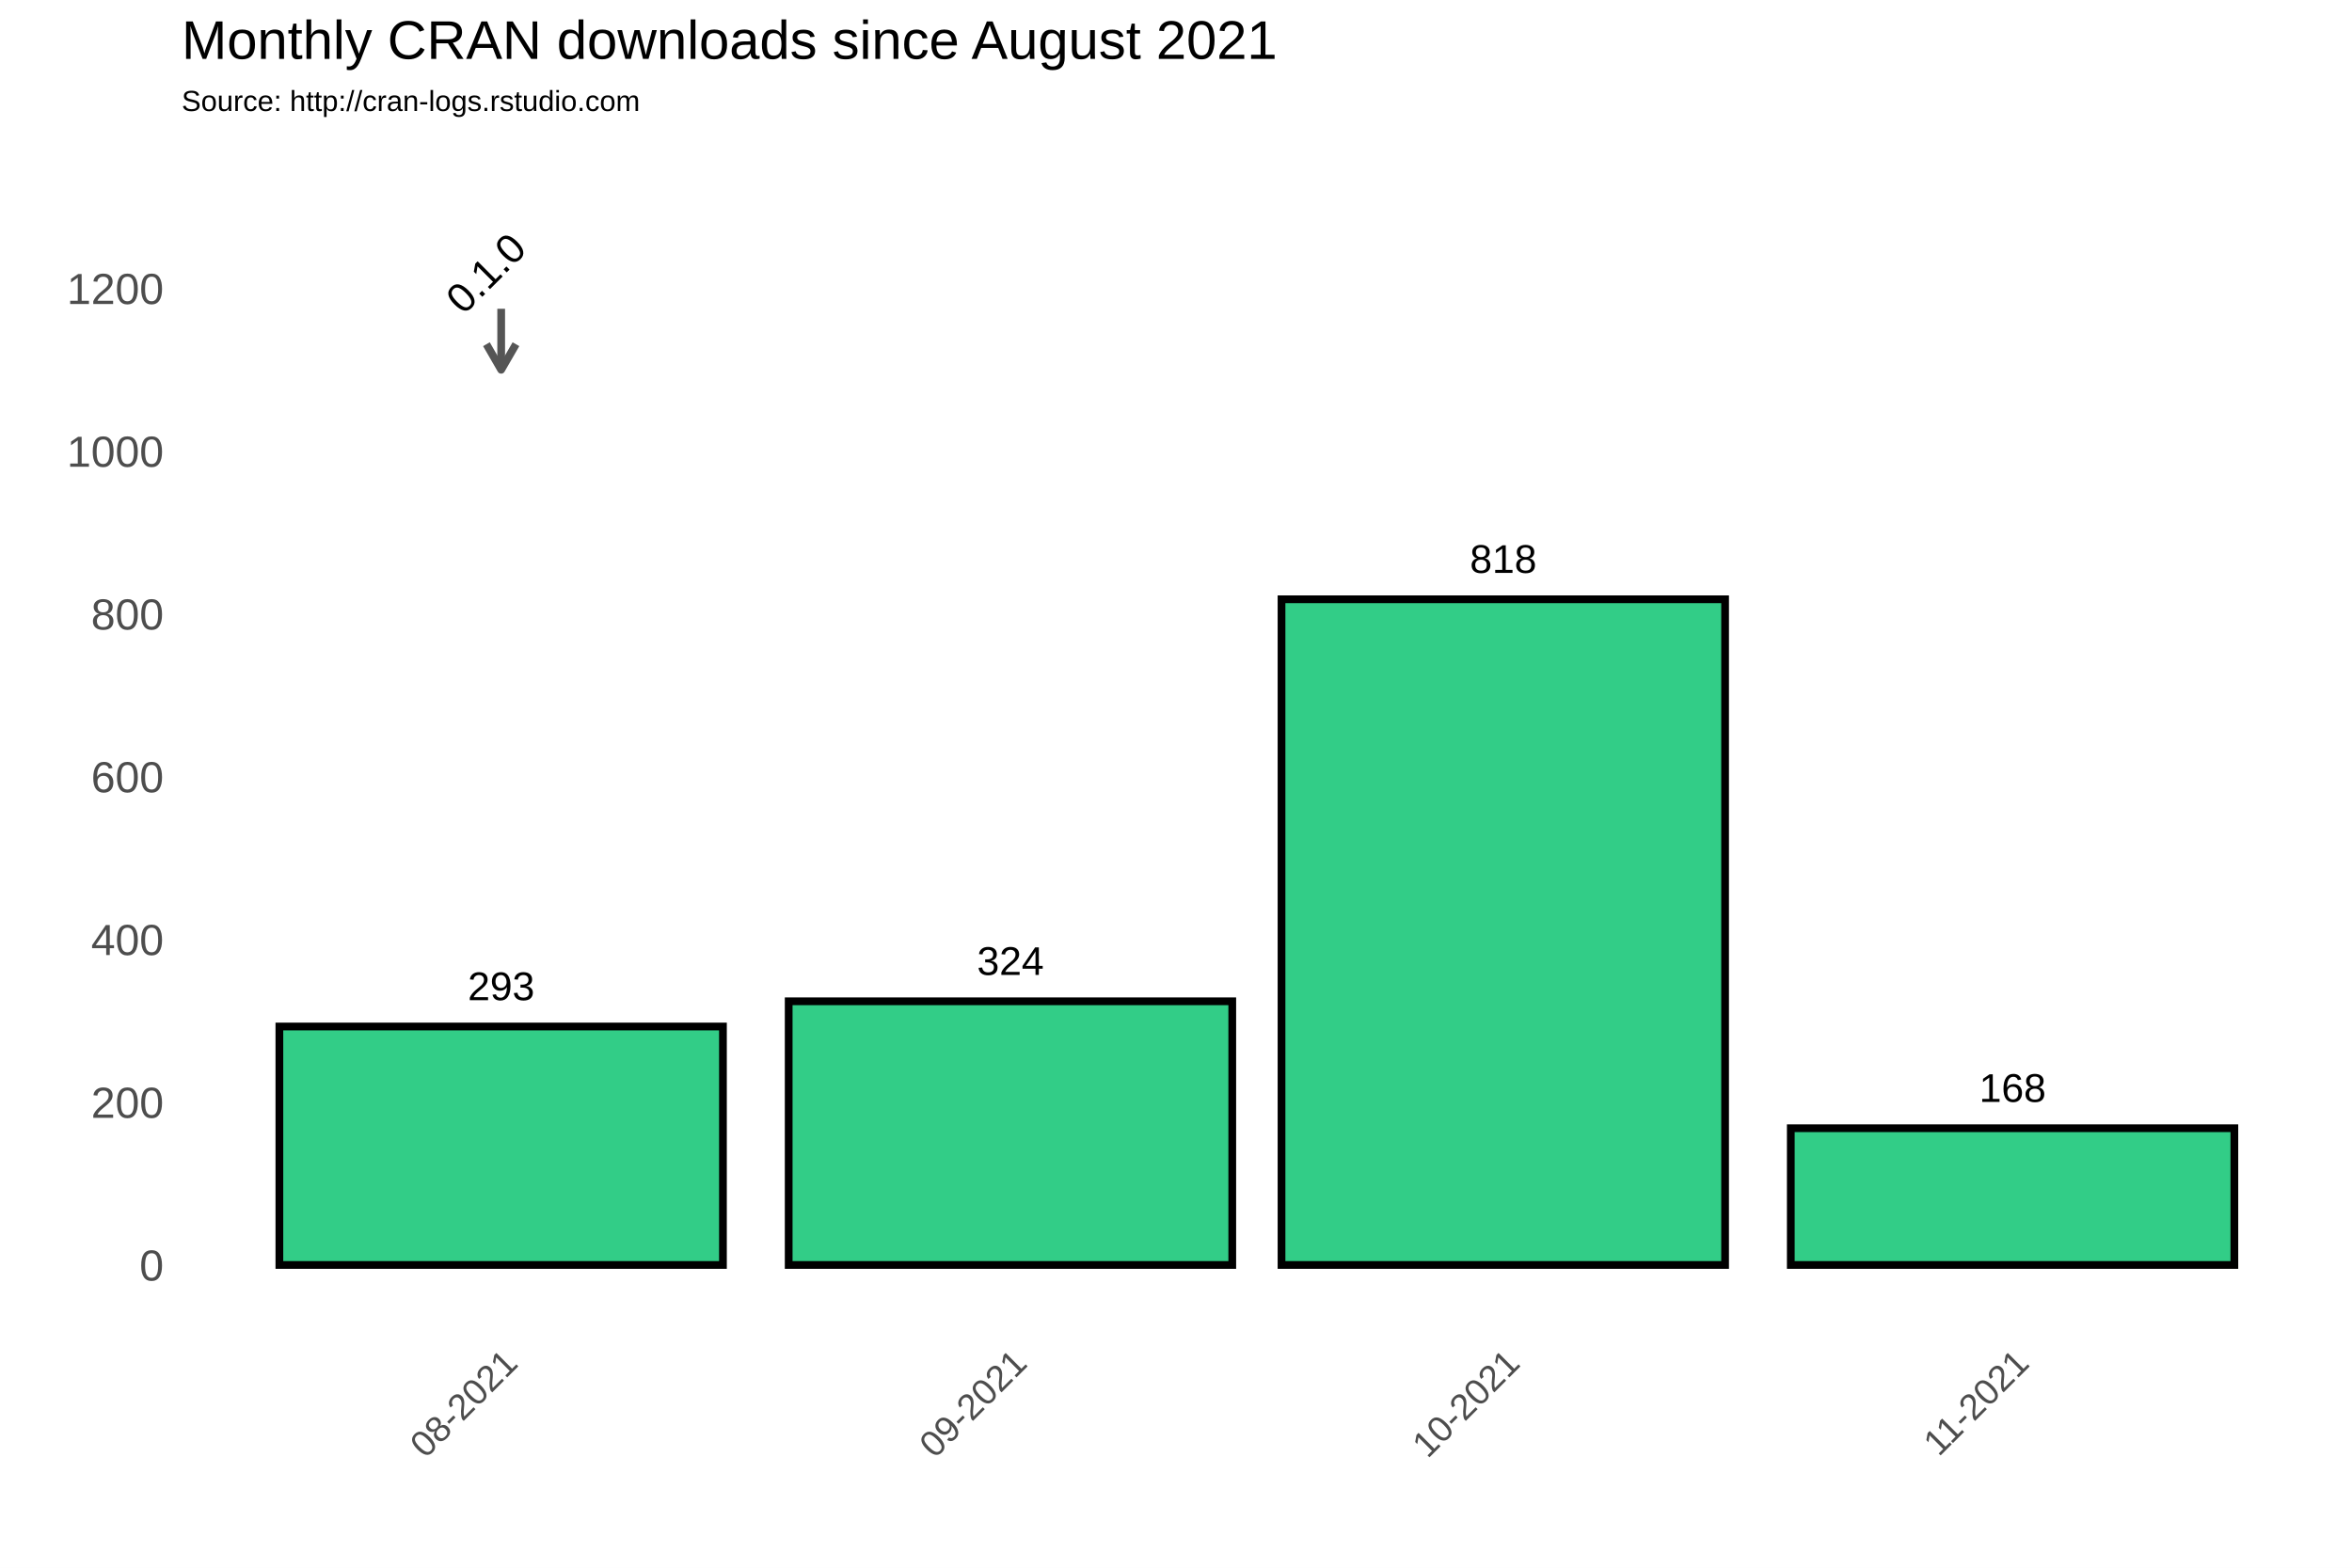
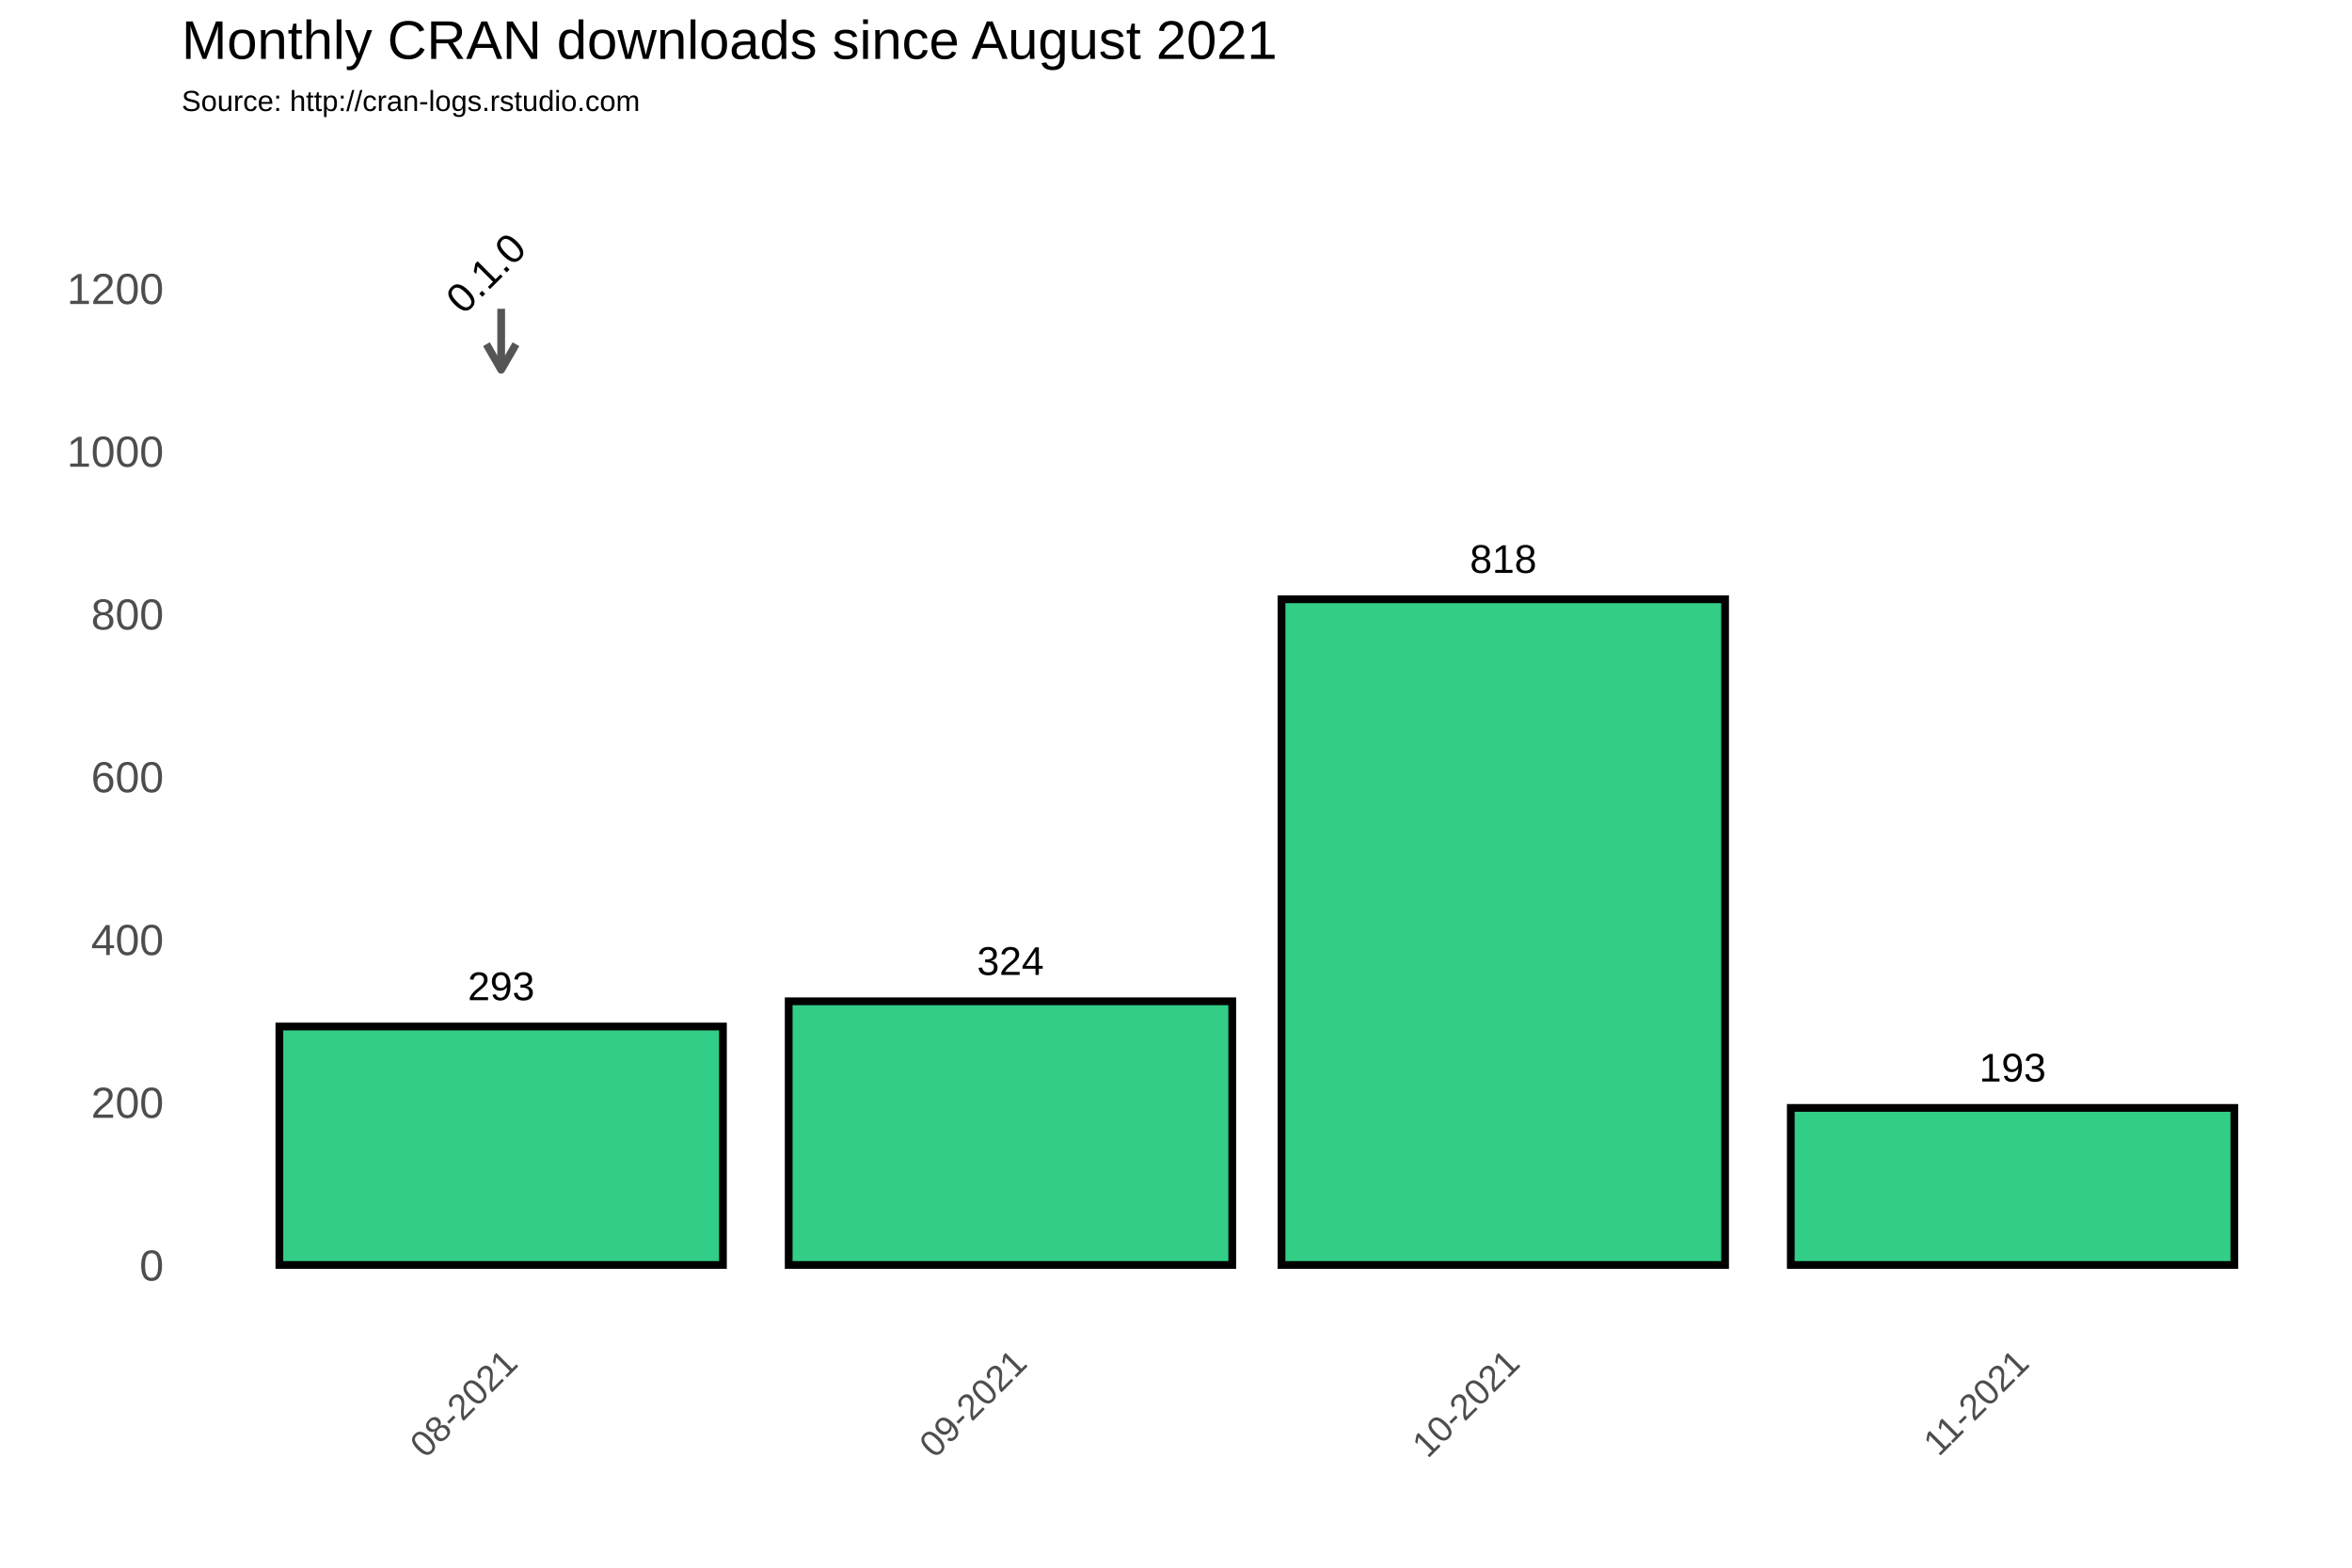
<svg xmlns="http://www.w3.org/2000/svg" class="svglite" width="648.00pt" height="432.00pt" viewBox="0 0 648.00 432.00">
  <defs>
    <style type="text/css">
    .svglite line, .svglite polyline, .svglite polygon, .svglite path, .svglite rect, .svglite circle {
      fill: none;
      stroke: #000000;
      stroke-linecap: round;
      stroke-linejoin: round;
      stroke-miterlimit: 10.00;
    }
  </style>
  </defs>
  <rect width="100%" height="100%" style="stroke: none; fill: #FFFFFF;" />
  <defs>
    <clipPath id="cpMC4wMHw2NDguMDB8MC4wMHw0MzIuMDA=">
      <rect x="0.00" y="0.00" width="648.00" height="432.00" />
    </clipPath>
  </defs>
  <g clip-path="url(#cpMC4wMHw2NDguMDB8MC4wMHw0MzIuMDA=)">
    <rect x="0.00" y="0.00" width="648.00" height="432.00" style="stroke-width: 1.07; stroke: #FFFFFF; fill: #FFFFFF;" />
  </g>
  <defs>
    <clipPath id="cpNTAuMDR8NjQyLjUyfDM3Ljc2fDM2My4zOA==">
      <rect x="50.04" y="37.76" width="592.48" height="325.62" />
    </clipPath>
  </defs>
  <g clip-path="url(#cpNTAuMDR8NjQyLjUyfDM3Ljc2fDM2My4zOA==)">
    <rect x="50.04" y="37.76" width="592.48" height="325.62" style="stroke-width: 1.07; stroke: none;" />
    <polyline points="50.04,326.15 642.52,326.15 " style="stroke-width: 0.53; stroke: #FFFFFF; stroke-linecap: butt;" />
    <polyline points="50.04,281.30 642.52,281.30 " style="stroke-width: 0.53; stroke: #FFFFFF; stroke-linecap: butt;" />
    <polyline points="50.04,236.45 642.52,236.45 " style="stroke-width: 0.53; stroke: #FFFFFF; stroke-linecap: butt;" />
    <polyline points="50.04,191.60 642.52,191.60 " style="stroke-width: 0.53; stroke: #FFFFFF; stroke-linecap: butt;" />
    <polyline points="50.04,146.75 642.52,146.75 " style="stroke-width: 0.53; stroke: #FFFFFF; stroke-linecap: butt;" />
    <polyline points="50.04,101.90 642.52,101.90 " style="stroke-width: 0.53; stroke: #FFFFFF; stroke-linecap: butt;" />
    <polyline points="50.04,57.04 642.52,57.04 " style="stroke-width: 0.53; stroke: #FFFFFF; stroke-linecap: butt;" />
    <polyline points="67.92,363.38 67.92,37.76 " style="stroke-width: 0.53; stroke: #FFFFFF; stroke-linecap: butt;" />
    <polyline points="208.23,363.38 208.23,37.76 " style="stroke-width: 0.53; stroke: #FFFFFF; stroke-linecap: butt;" />
    <polyline points="346.28,363.38 346.28,37.76 " style="stroke-width: 0.53; stroke: #FFFFFF; stroke-linecap: butt;" />
    <polyline points="484.33,363.38 484.33,37.76 " style="stroke-width: 0.53; stroke: #FFFFFF; stroke-linecap: butt;" />
    <polyline points="624.64,363.38 624.64,37.76 " style="stroke-width: 0.53; stroke: #FFFFFF; stroke-linecap: butt;" />
    <polyline points="50.04,348.58 642.52,348.58 " style="stroke-width: 1.07; stroke: #FFFFFF; stroke-linecap: butt;" />
    <polyline points="50.04,303.73 642.52,303.73 " style="stroke-width: 1.07; stroke: #FFFFFF; stroke-linecap: butt;" />
    <polyline points="50.04,258.88 642.52,258.88 " style="stroke-width: 1.07; stroke: #FFFFFF; stroke-linecap: butt;" />
    <polyline points="50.04,214.02 642.52,214.02 " style="stroke-width: 1.07; stroke: #FFFFFF; stroke-linecap: butt;" />
    <polyline points="50.04,169.17 642.52,169.17 " style="stroke-width: 1.07; stroke: #FFFFFF; stroke-linecap: butt;" />
    <polyline points="50.04,124.32 642.52,124.32 " style="stroke-width: 1.07; stroke: #FFFFFF; stroke-linecap: butt;" />
    <polyline points="50.04,79.47 642.52,79.47 " style="stroke-width: 1.07; stroke: #FFFFFF; stroke-linecap: butt;" />
    <polyline points="138.08,363.38 138.08,37.76 " style="stroke-width: 1.07; stroke: #FFFFFF; stroke-linecap: butt;" />
    <polyline points="278.39,363.38 278.39,37.76 " style="stroke-width: 1.07; stroke: #FFFFFF; stroke-linecap: butt;" />
    <polyline points="414.17,363.38 414.17,37.76 " style="stroke-width: 1.07; stroke: #FFFFFF; stroke-linecap: butt;" />
    <polyline points="554.49,363.38 554.49,37.76 " style="stroke-width: 1.07; stroke: #FFFFFF; stroke-linecap: butt;" />
    <rect x="76.97" y="282.87" width="122.21" height="65.71" style="stroke-width: 2.13; stroke-linecap: square; stroke-linejoin: miter; fill: #32CD87;" />
    <rect x="217.29" y="275.92" width="122.21" height="72.66" style="stroke-width: 2.13; stroke-linecap: square; stroke-linejoin: miter; fill: #32CD87;" />
    <rect x="353.07" y="165.14" width="122.21" height="183.44" style="stroke-width: 2.13; stroke-linecap: square; stroke-linejoin: miter; fill: #32CD87;" />
-     <rect x="493.38" y="310.90" width="122.21" height="37.68" style="stroke-width: 2.13; stroke-linecap: square; stroke-linejoin: miter; fill: #32CD87;" />
+     <rect x="493.38" y="305.30" width="122.21" height="43.28" style="stroke-width: 2.13; stroke-linecap: square; stroke-linejoin: miter; fill: #32CD87;" />
    <text x="138.08" y="275.61" text-anchor="middle" style="font-size: 11.04px; font-family: Arial;" textLength="18.40px" lengthAdjust="spacingAndGlyphs">293</text>
    <text x="278.39" y="268.66" text-anchor="middle" style="font-size: 11.04px; font-family: Arial;" textLength="18.40px" lengthAdjust="spacingAndGlyphs">324</text>
    <text x="414.17" y="157.87" text-anchor="middle" style="font-size: 11.04px; font-family: Arial;" textLength="18.40px" lengthAdjust="spacingAndGlyphs">818</text>
-     <text x="554.49" y="303.64" text-anchor="middle" style="font-size: 11.04px; font-family: Arial;" textLength="18.40px" lengthAdjust="spacingAndGlyphs">168</text>
+     <text x="554.49" y="298.03" text-anchor="middle" style="font-size: 11.04px; font-family: Arial;" textLength="18.40px" lengthAdjust="spacingAndGlyphs">193</text>
    <line x1="138.08" y1="85.08" x2="138.08" y2="101.90" style="stroke-width: 2.13; stroke: #555555; stroke-linecap: butt;" />
    <polyline points="134.01,94.85 138.08,101.90 142.15,94.85 " style="stroke-width: 2.13; stroke: #555555; stroke-linecap: butt;" />
    <text transform="translate(136.64,78.03) rotate(-45)" text-anchor="middle" style="font-size: 11.38px; font-family: Arial;" textLength="25.31px" lengthAdjust="spacingAndGlyphs">0.1.0</text>
  </g>
  <g clip-path="url(#cpMC4wMHw2NDguMDB8MC4wMHw0MzIuMDA=)">
    <text x="45.11" y="352.88" text-anchor="end" style="font-size: 12.00px; fill: #4D4D4D; font-family: Arial;" textLength="6.67px" lengthAdjust="spacingAndGlyphs">0</text>
    <text x="45.11" y="308.03" text-anchor="end" style="font-size: 12.00px; fill: #4D4D4D; font-family: Arial;" textLength="20.02px" lengthAdjust="spacingAndGlyphs">200</text>
    <text x="45.11" y="263.17" text-anchor="end" style="font-size: 12.00px; fill: #4D4D4D; font-family: Arial;" textLength="20.02px" lengthAdjust="spacingAndGlyphs">400</text>
    <text x="45.11" y="218.32" text-anchor="end" style="font-size: 12.00px; fill: #4D4D4D; font-family: Arial;" textLength="20.02px" lengthAdjust="spacingAndGlyphs">600</text>
    <text x="45.11" y="173.47" text-anchor="end" style="font-size: 12.00px; fill: #4D4D4D; font-family: Arial;" textLength="20.02px" lengthAdjust="spacingAndGlyphs">800</text>
    <text x="45.11" y="128.62" text-anchor="end" style="font-size: 12.00px; fill: #4D4D4D; font-family: Arial;" textLength="26.70px" lengthAdjust="spacingAndGlyphs">1000</text>
    <text x="45.11" y="83.77" text-anchor="end" style="font-size: 12.00px; fill: #4D4D4D; font-family: Arial;" textLength="26.70px" lengthAdjust="spacingAndGlyphs">1200</text>
    <text transform="translate(143.14,376.17) rotate(-45)" text-anchor="end" style="font-size: 10.00px; fill: #4D4D4D; font-family: Arial;" textLength="36.73px" lengthAdjust="spacingAndGlyphs">08-2021</text>
    <text transform="translate(283.46,376.17) rotate(-45)" text-anchor="end" style="font-size: 10.00px; fill: #4D4D4D; font-family: Arial;" textLength="36.73px" lengthAdjust="spacingAndGlyphs">09-2021</text>
    <text transform="translate(419.24,376.17) rotate(-45)" text-anchor="end" style="font-size: 10.00px; fill: #4D4D4D; font-family: Arial;" textLength="36.73px" lengthAdjust="spacingAndGlyphs">10-2021</text>
    <text transform="translate(559.55,376.17) rotate(-45)" text-anchor="end" style="font-size: 10.00px; fill: #4D4D4D; font-family: Arial;" textLength="35.99px" lengthAdjust="spacingAndGlyphs">11-2021</text>
    <text x="50.04" y="30.59" style="font-size: 8.00px; font-family: Arial;" textLength="126.32px" lengthAdjust="spacingAndGlyphs">Source: http://cran-logs.rstudio.com</text>
    <text x="50.04" y="16.22" style="font-size: 15.00px; font-family: Arial;" textLength="301.75px" lengthAdjust="spacingAndGlyphs">Monthly CRAN downloads since August 2021</text>
  </g>
</svg>
